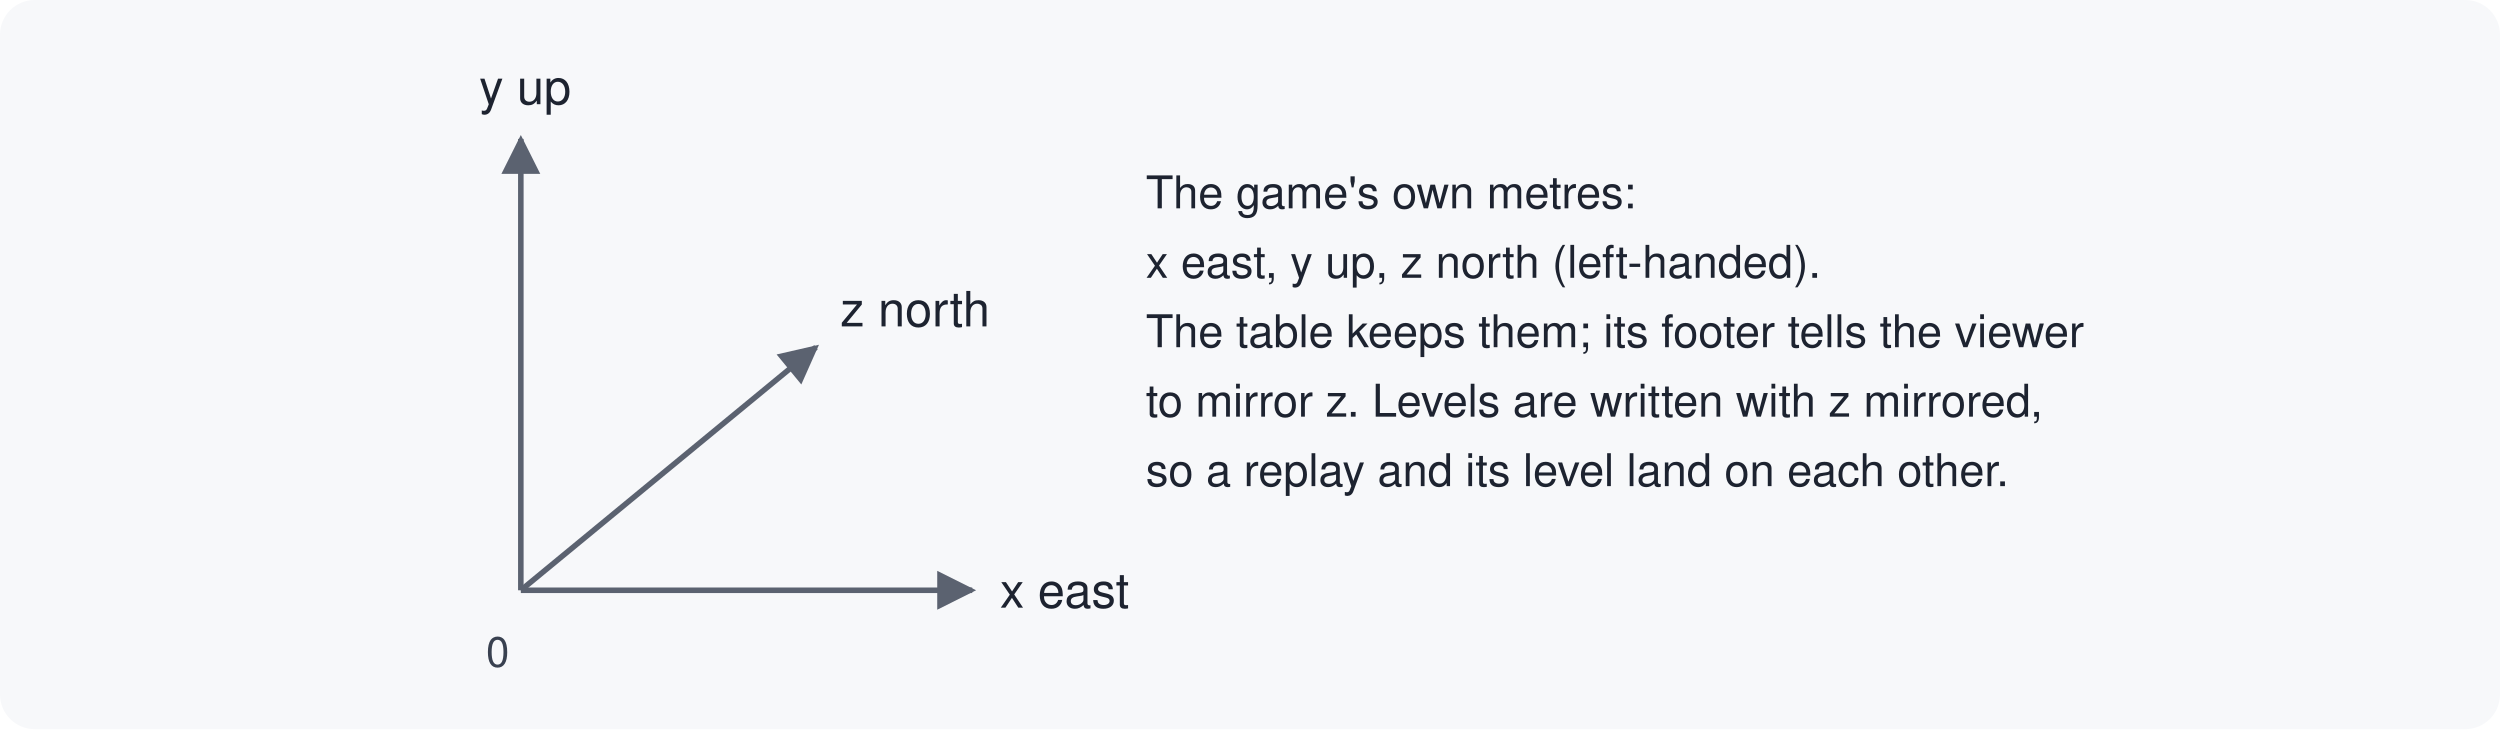
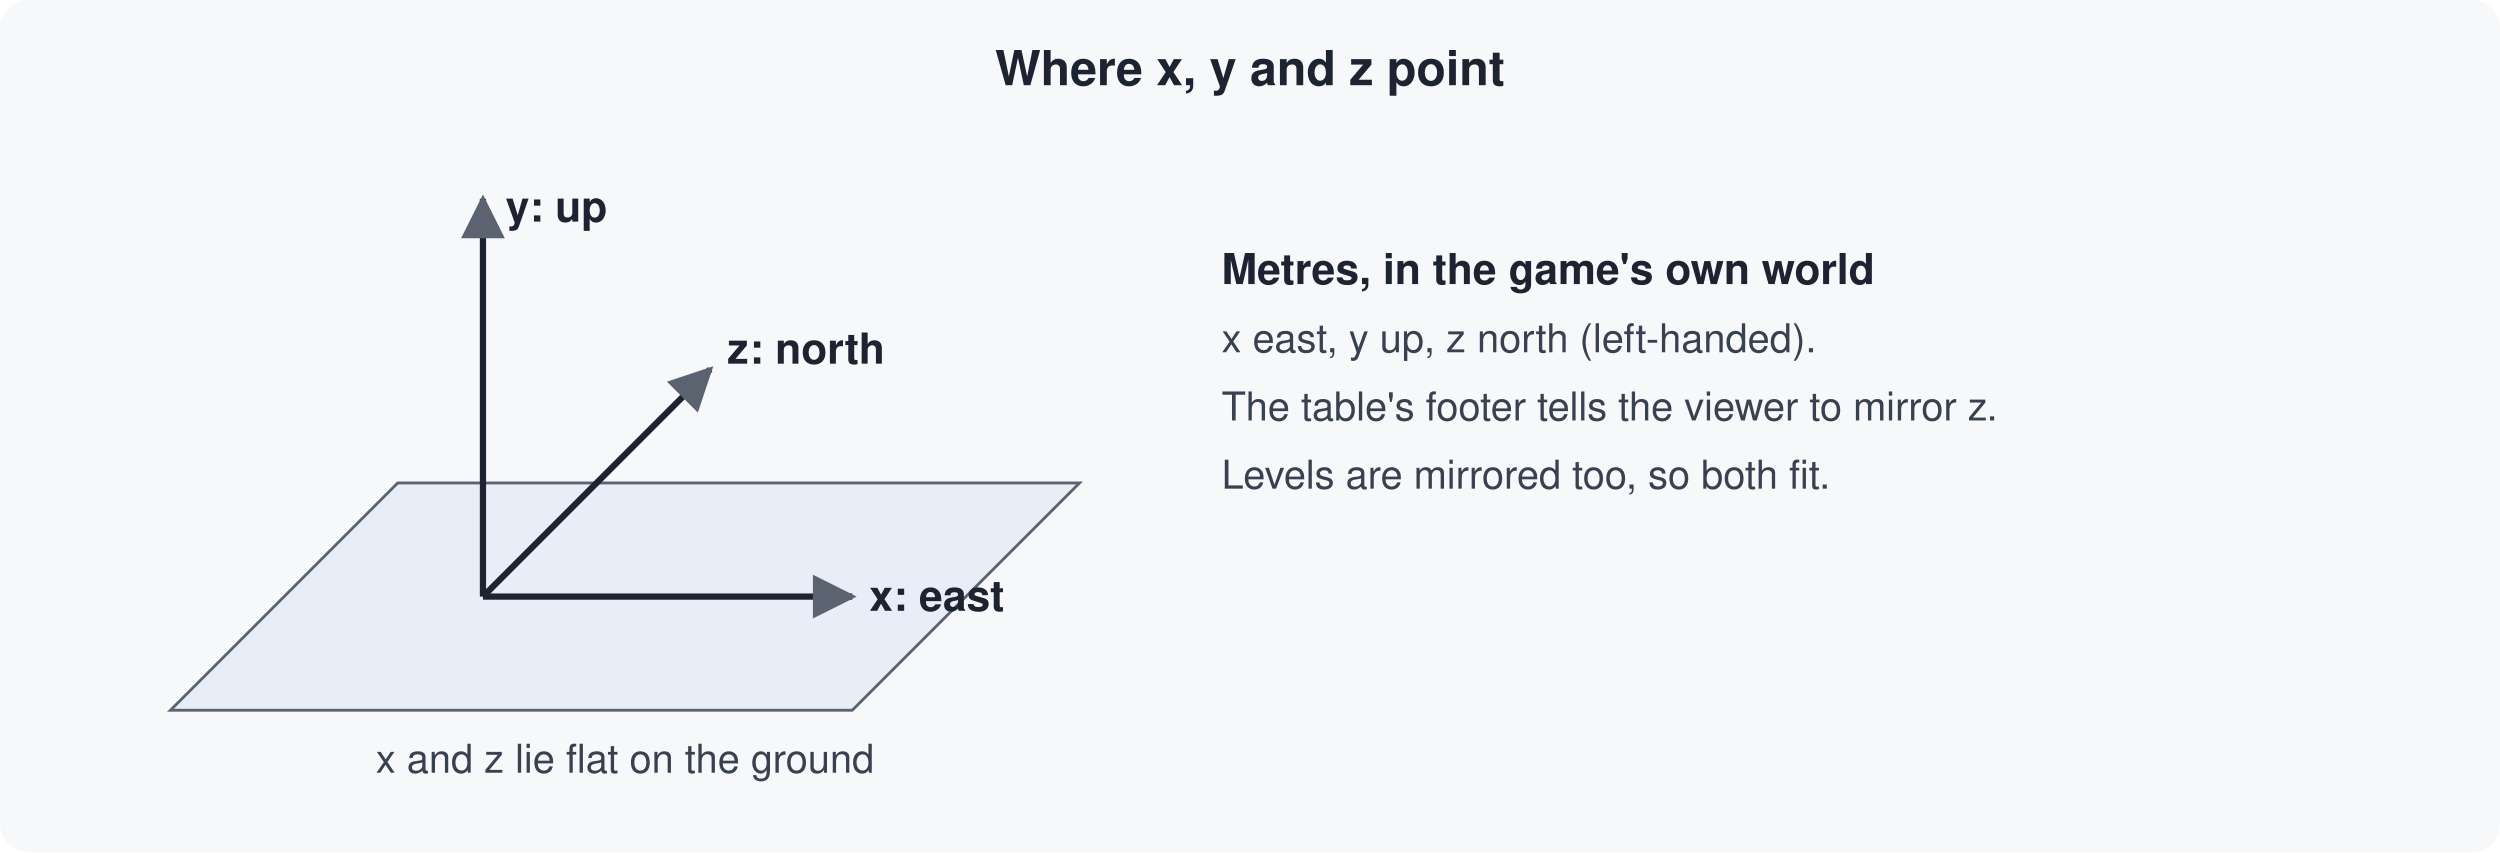
- <svg xmlns="http://www.w3.org/2000/svg" width="720" height="210" viewBox="0 0 720 210" role="img" aria-label="coordinate frame">
+ <svg xmlns="http://www.w3.org/2000/svg" width="880" height="300" viewBox="0 0 880 300" role="img" aria-label="Where x, y and z point">
  <defs>
    <marker id="a" viewBox="0 0 10 10" refX="9" refY="5" markerWidth="7" markerHeight="7" orient="auto">
      <path d="M0,0 L10,5 L0,10 z" fill="#5b6270" />
    </marker>
  </defs>
-   <rect width="720" height="210" rx="10" fill="#f7f8fa" />
-   <line x1="150" y1="170" x2="280" y2="170" stroke="#5b6270" stroke-width="1.6" marker-end="url(#a)" />
-   <line x1="150" y1="170" x2="150" y2="40" stroke="#5b6270" stroke-width="1.6" marker-end="url(#a)" />
-   <line x1="150" y1="170" x2="235" y2="100" stroke="#5b6270" stroke-width="1.6" marker-end="url(#a)" />
-   <text x="288" y="175" font-family="Segoe UI,Helvetica,Arial,sans-serif" font-size="14" fill="#1d2330">x  east</text>
-   <text x="138" y="30" font-family="Segoe UI,Helvetica,Arial,sans-serif" font-size="14" fill="#1d2330">y  up</text>
-   <text x="242" y="94" font-family="Segoe UI,Helvetica,Arial,sans-serif" font-size="14" fill="#1d2330">z  north</text>
-   <text x="140" y="192" font-family="Segoe UI,Helvetica,Arial,sans-serif" font-size="12" fill="#394150">0</text>
-   <text x="330" y="60" font-family="Segoe UI,Helvetica,Arial,sans-serif" font-size="13" fill="#1d2330">The game's own metres:</text>
-   <text x="330" y="80" font-family="Segoe UI,Helvetica,Arial,sans-serif" font-size="13" fill="#1d2330">x east, y up, z north (left-handed).</text>
-   <text x="330" y="100" font-family="Segoe UI,Helvetica,Arial,sans-serif" font-size="13" fill="#1d2330">The table keeps them; its footer tells the viewer</text>
-   <text x="330" y="120" font-family="Segoe UI,Helvetica,Arial,sans-serif" font-size="13" fill="#1d2330">to mirror z. Levels are written with z mirrored,</text>
-   <text x="330" y="140" font-family="Segoe UI,Helvetica,Arial,sans-serif" font-size="13" fill="#1d2330">so a replay and its level land on each other.</text>
+   <rect width="880" height="300" rx="10" fill="#f7f8fa" />
+   <text x="440" y="30" font-family="Segoe UI,Helvetica,Arial,sans-serif" font-size="17" font-weight="600" text-anchor="middle" fill="#1d2330">Where x, y and z point</text>
+   <polygon points="60,250 300,250 380,170 140,170" fill="#e8eef7" stroke="#5b6270" stroke-width="1" />
+   <text x="220" y="272" font-family="Segoe UI,Helvetica,Arial,sans-serif" font-size="14" text-anchor="middle" fill="#394150">x and z lie flat on the ground</text>
+   <line x1="170" y1="210" x2="300" y2="210" stroke="#1d2330" stroke-width="2.2" marker-end="url(#a)" />
+   <text x="306" y="215" font-family="Segoe UI,Helvetica,Arial,sans-serif" font-size="15" font-weight="600" text-anchor="start" fill="#1d2330">x: east</text>
+   <line x1="170" y1="210" x2="170" y2="70" stroke="#1d2330" stroke-width="2.2" marker-end="url(#a)" />
+   <text x="178" y="78" font-family="Segoe UI,Helvetica,Arial,sans-serif" font-size="15" font-weight="600" text-anchor="start" fill="#1d2330">y: up</text>
+   <line x1="170" y1="210" x2="250" y2="130" stroke="#1d2330" stroke-width="2.2" marker-end="url(#a)" />
+   <text x="256" y="128" font-family="Segoe UI,Helvetica,Arial,sans-serif" font-size="15" font-weight="600" text-anchor="start" fill="#1d2330">z: north</text>
+   <text x="430" y="100" font-family="Segoe UI,Helvetica,Arial,sans-serif" font-size="15" font-weight="600" text-anchor="start" fill="#1d2330">Metres, in the game's own world</text>
+   <text x="430" y="124" font-family="Segoe UI,Helvetica,Arial,sans-serif" font-size="14" text-anchor="start" fill="#394150">x east, y up, z north (left-handed).</text>
+   <text x="430" y="148" font-family="Segoe UI,Helvetica,Arial,sans-serif" font-size="14" text-anchor="start" fill="#394150">The table's footer tells the viewer to mirror z.</text>
+   <text x="430" y="172" font-family="Segoe UI,Helvetica,Arial,sans-serif" font-size="14" text-anchor="start" fill="#394150">Levels are mirrored too, so both fit.</text>
</svg>
